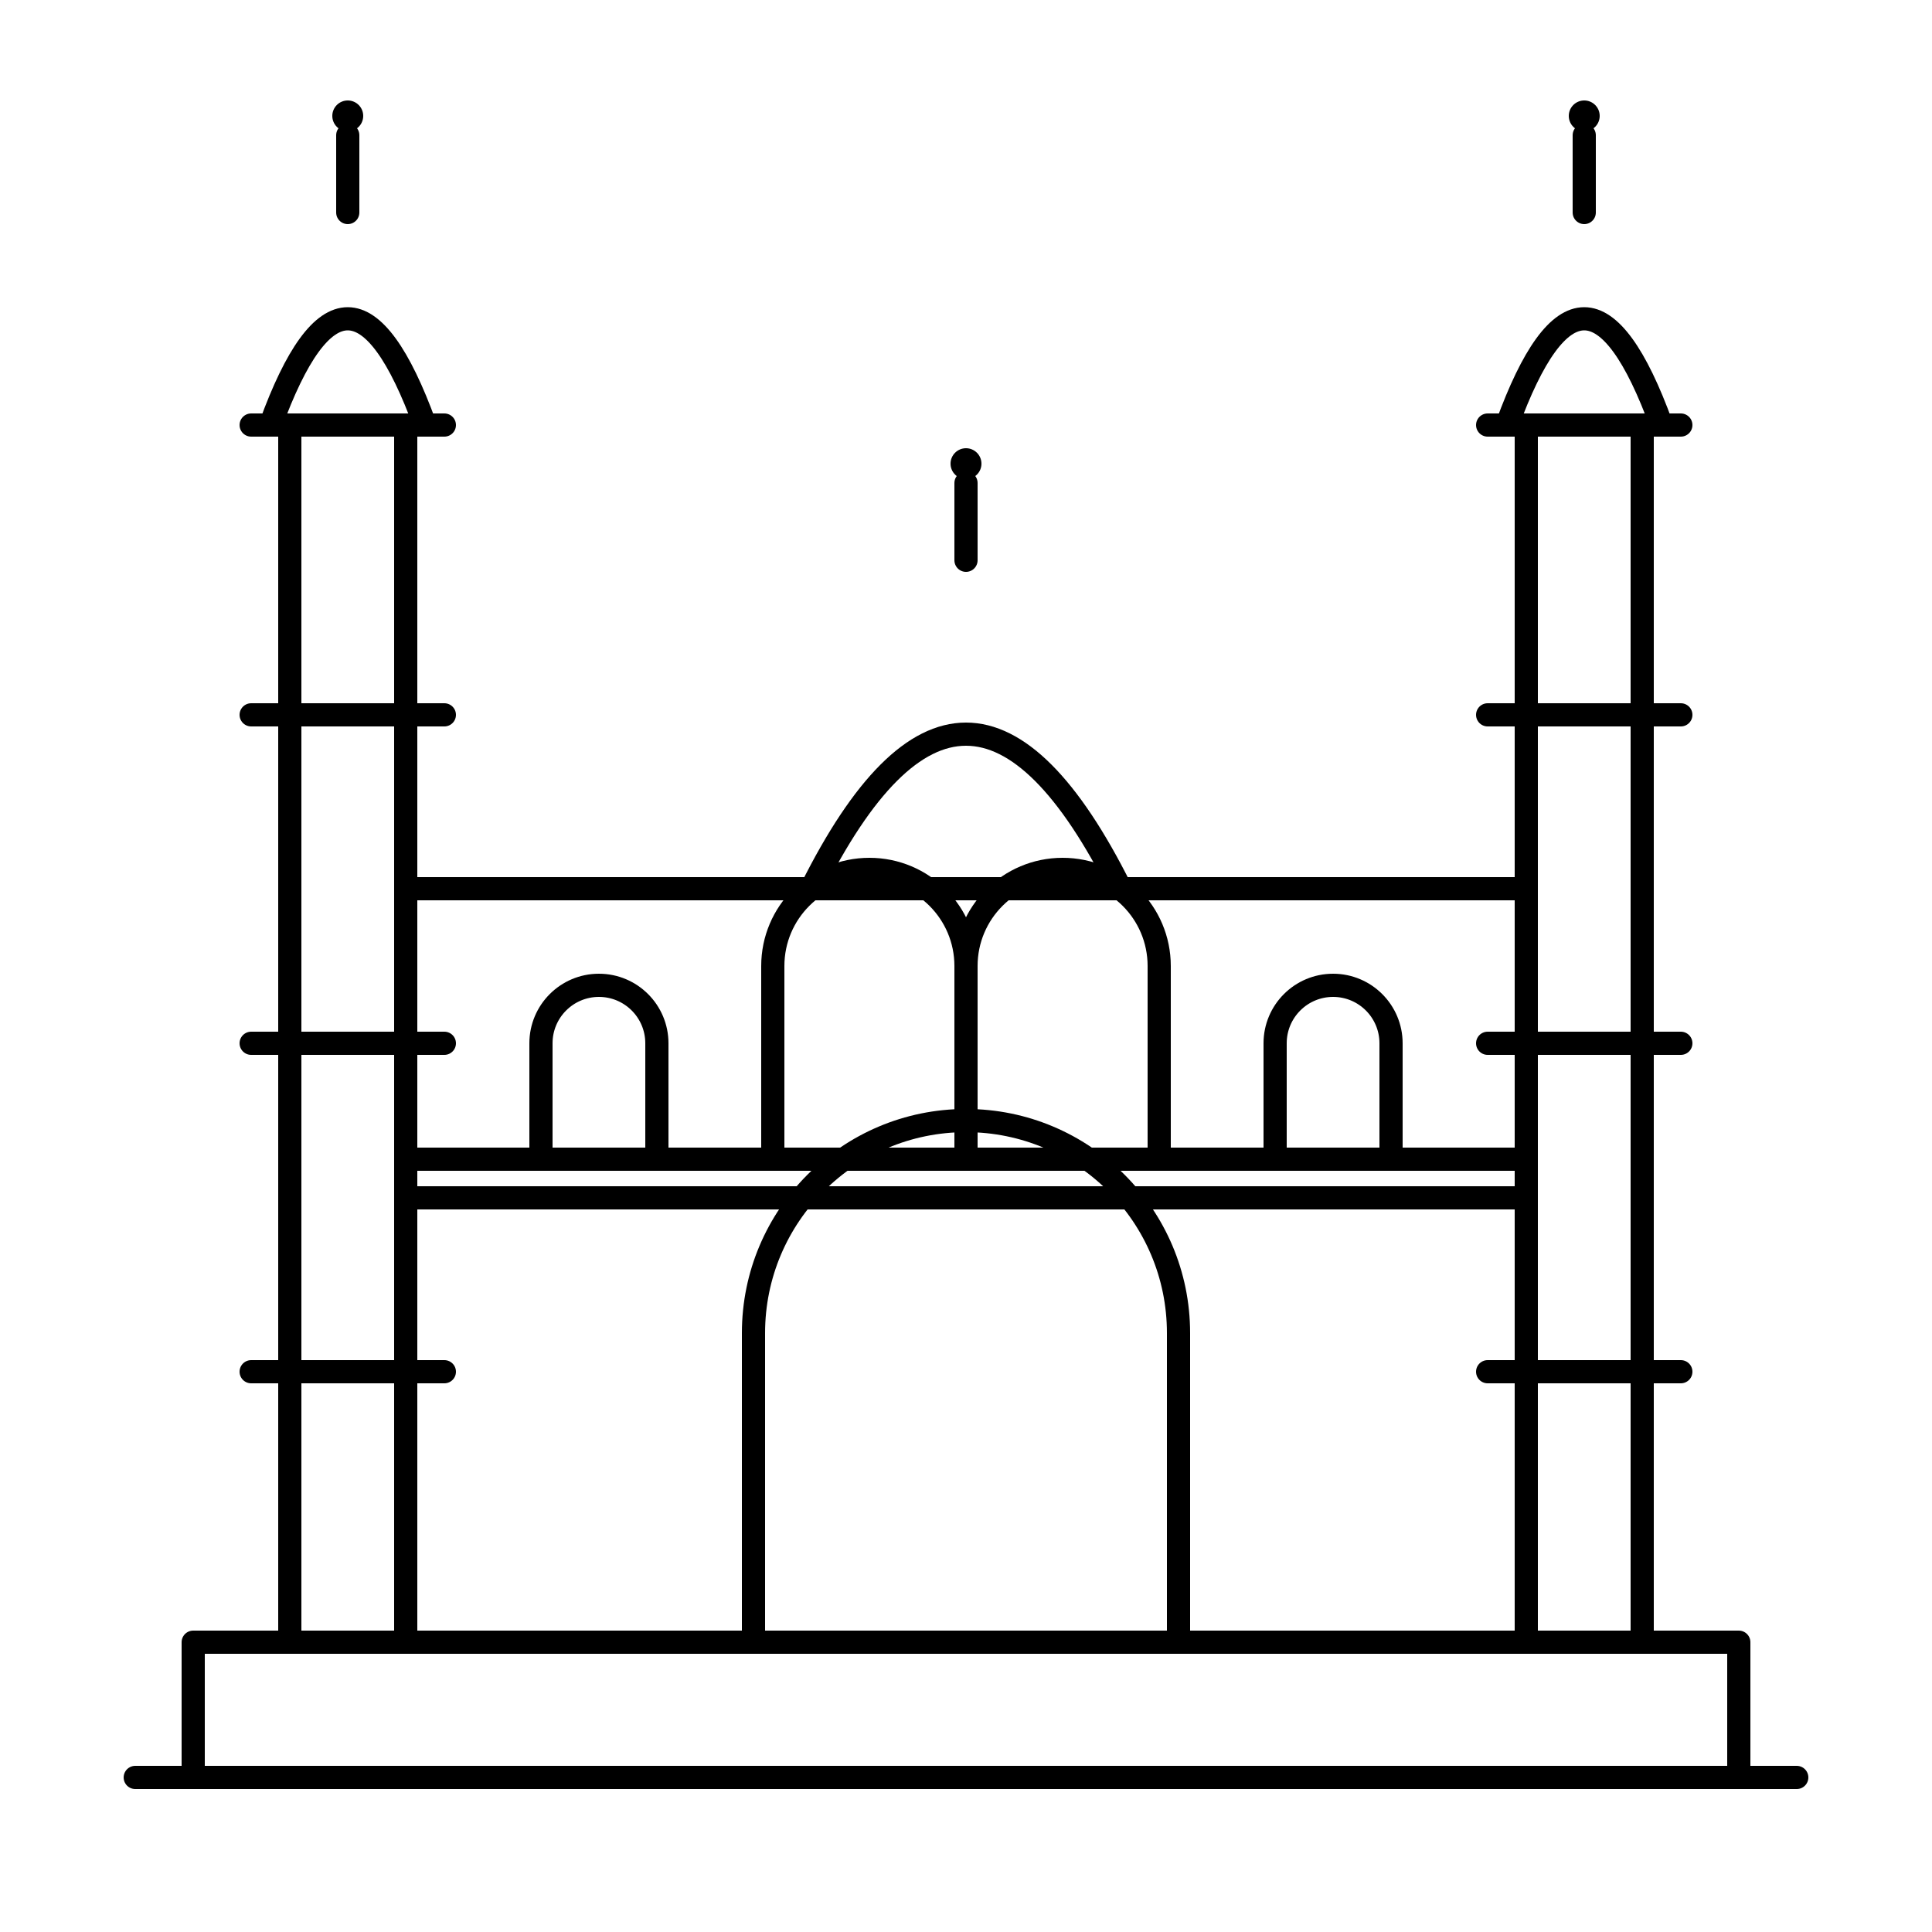
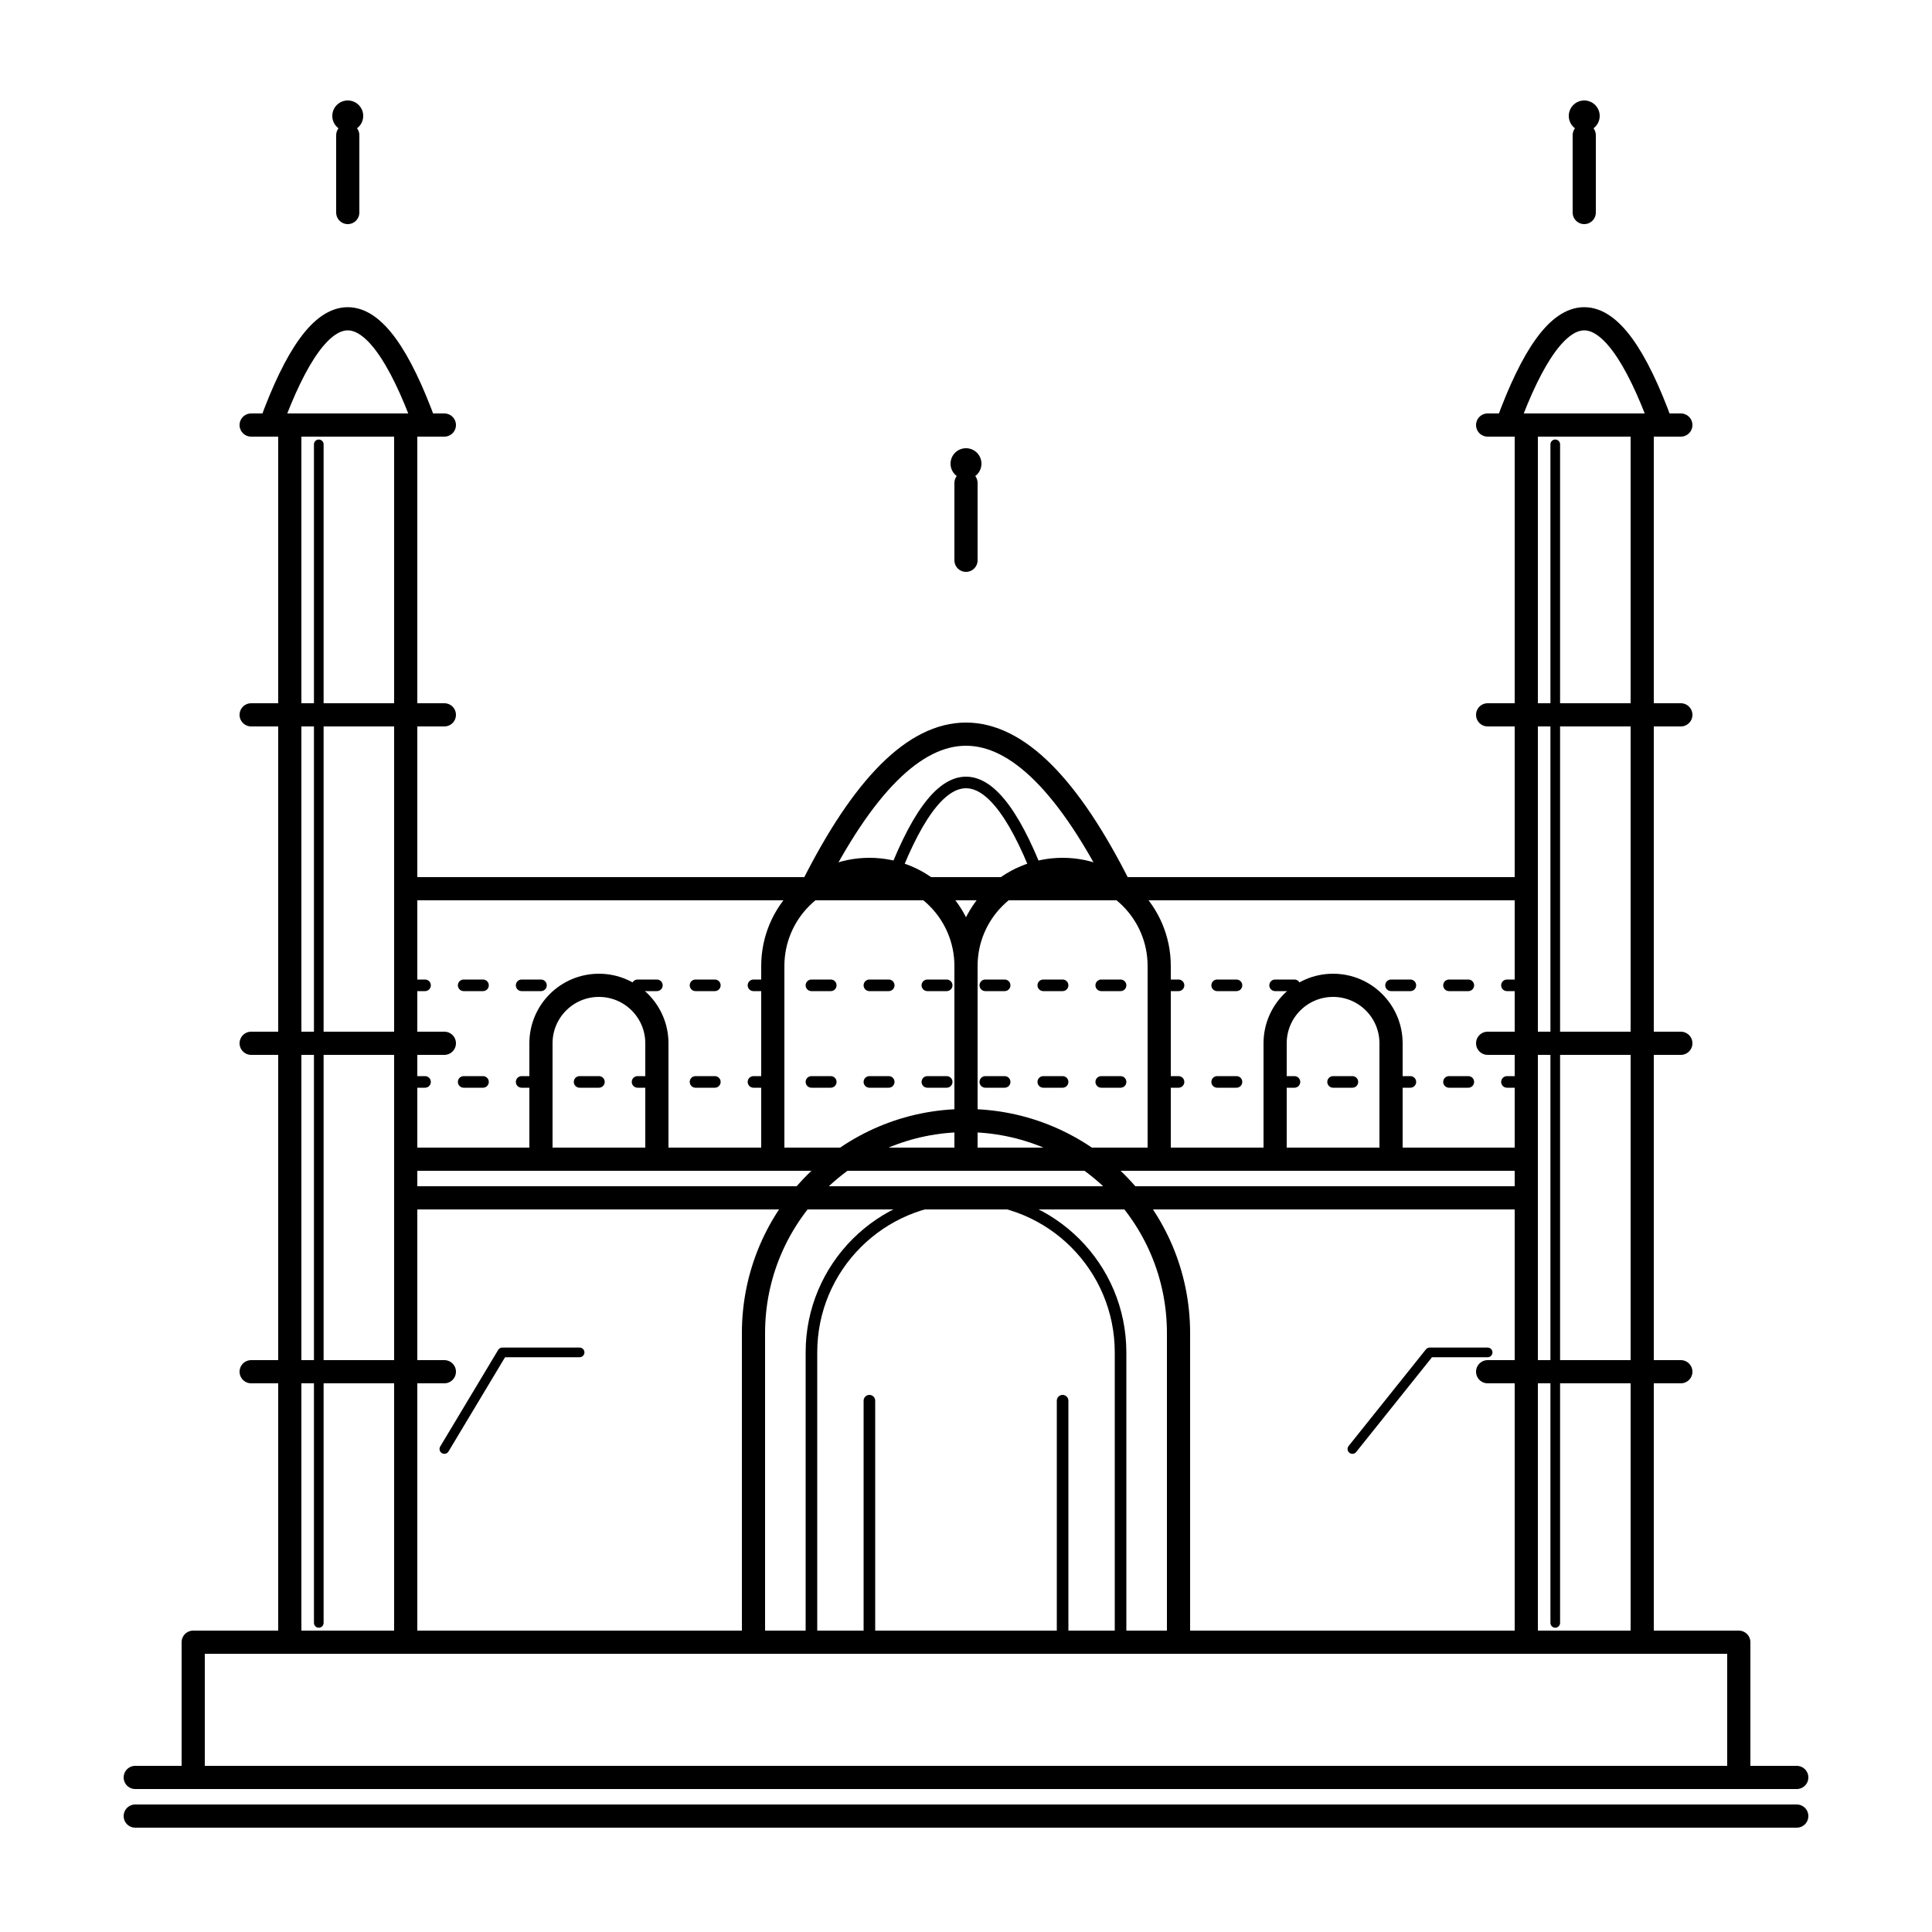
<svg xmlns="http://www.w3.org/2000/svg" viewBox="0 0 200 200">
+   <g id="shadow" fill="none" stroke="currentColor" stroke-width="2.4" stroke-linecap="round" stroke-linejoin="round">
+     <line x1="14" y1="188" x2="186" y2="188" />
+     <path d="M 46 150 L 52 140 L 60 140" stroke-width="1" />
+     <path d="M 140 150 L 148 140 L 154 140" stroke-width="1" />
+   </g>
  <g id="ink" fill="none" stroke="currentColor" stroke-width="2.4" stroke-linecap="round" stroke-linejoin="round">
    <line x1="14" y1="184" x2="186" y2="184" />
    <rect x="20" y="170" width="160" height="14" />
    <line x1="42" y1="170" x2="42" y2="124" />
    <line x1="158" y1="170" x2="158" y2="124" />
    <path d="M 78 170 L 78 138 A 22 22 0 0 1 122 138 L 122 170" />
+     <path d="M 84 170 L 84 140 A 16 16 0 0 1 116 140 L 116 170" stroke-width="1.2" />
+     <line x1="90" y1="170" x2="90" y2="145" stroke-width="1.2" />
+     <line x1="110" y1="170" x2="110" y2="145" stroke-width="1.2" />
    <line x1="42" y1="124" x2="158" y2="124" />
    <line x1="42" y1="120" x2="158" y2="120" />
    <path d="M 56 120 L 56 108 A 6 6 0 0 1 68 108 L 68 120" />
    <path d="M 80 120 L 80 100 A 10 10 0 0 1 100 100 L 100 120" />
    <path d="M 100 120 L 100 100 A 10 10 0 0 1 120 100 L 120 120" />
    <path d="M 132 120 L 132 108 A 6 6 0 0 1 144 108 L 144 120" />
    <line x1="42" y1="92" x2="158" y2="92" />
    <path d="M 84 92 Q 100 60 116 92" />
-     <line x1="100" y1="58" x2="100" y2="50" />
-     <circle cx="100" cy="48" r="1.6" fill="currentColor" stroke="none" />
+     <path d="M 92 92 Q 100 70 108 92" stroke-width="1.2" />
    <line x1="30" y1="170" x2="30" y2="44" />
    <line x1="42" y1="170" x2="42" y2="44" />
    <line x1="26" y1="142" x2="46" y2="142" />
    <line x1="26" y1="108" x2="46" y2="108" />
    <line x1="26" y1="74" x2="46" y2="74" />
    <line x1="26" y1="44" x2="46" y2="44" />
+     <line x1="33" y1="168" x2="33" y2="46" stroke-width="1" />
    <path d="M 28 44 Q 36 22 44 44" />
-     <line x1="36" y1="22" x2="36" y2="14" />
-     <circle cx="36" cy="12" r="1.6" fill="currentColor" stroke="none" />
    <line x1="158" y1="170" x2="158" y2="44" />
    <line x1="170" y1="170" x2="170" y2="44" />
    <line x1="154" y1="142" x2="174" y2="142" />
    <line x1="154" y1="108" x2="174" y2="108" />
    <line x1="154" y1="74" x2="174" y2="74" />
    <line x1="154" y1="44" x2="174" y2="44" />
+     <line x1="161" y1="168" x2="161" y2="46" stroke-width="1" />
    <path d="M 156 44 Q 164 22 172 44" />
+   </g>
+   <g id="accent" fill="none" stroke="currentColor" stroke-width="2.4" stroke-linecap="round" stroke-linejoin="round">
+     <line x1="42" y1="102" x2="158" y2="102" stroke-width="1.2" stroke-dasharray="2 4" />
+     <line x1="42" y1="112" x2="158" y2="112" stroke-width="1.2" stroke-dasharray="2 4" />
+   </g>
+   <g id="foil" fill="none" stroke="currentColor" stroke-width="2.4" stroke-linecap="round" stroke-linejoin="round">
+     <line x1="100" y1="58" x2="100" y2="50" />
+     <circle cx="100" cy="48" r="1.6" fill="currentColor" stroke="none" />
+     <line x1="36" y1="22" x2="36" y2="14" />
+     <circle cx="36" cy="12" r="1.6" fill="currentColor" stroke="none" />
    <line x1="164" y1="22" x2="164" y2="14" />
    <circle cx="164" cy="12" r="1.6" fill="currentColor" stroke="none" />
  </g>
</svg>
